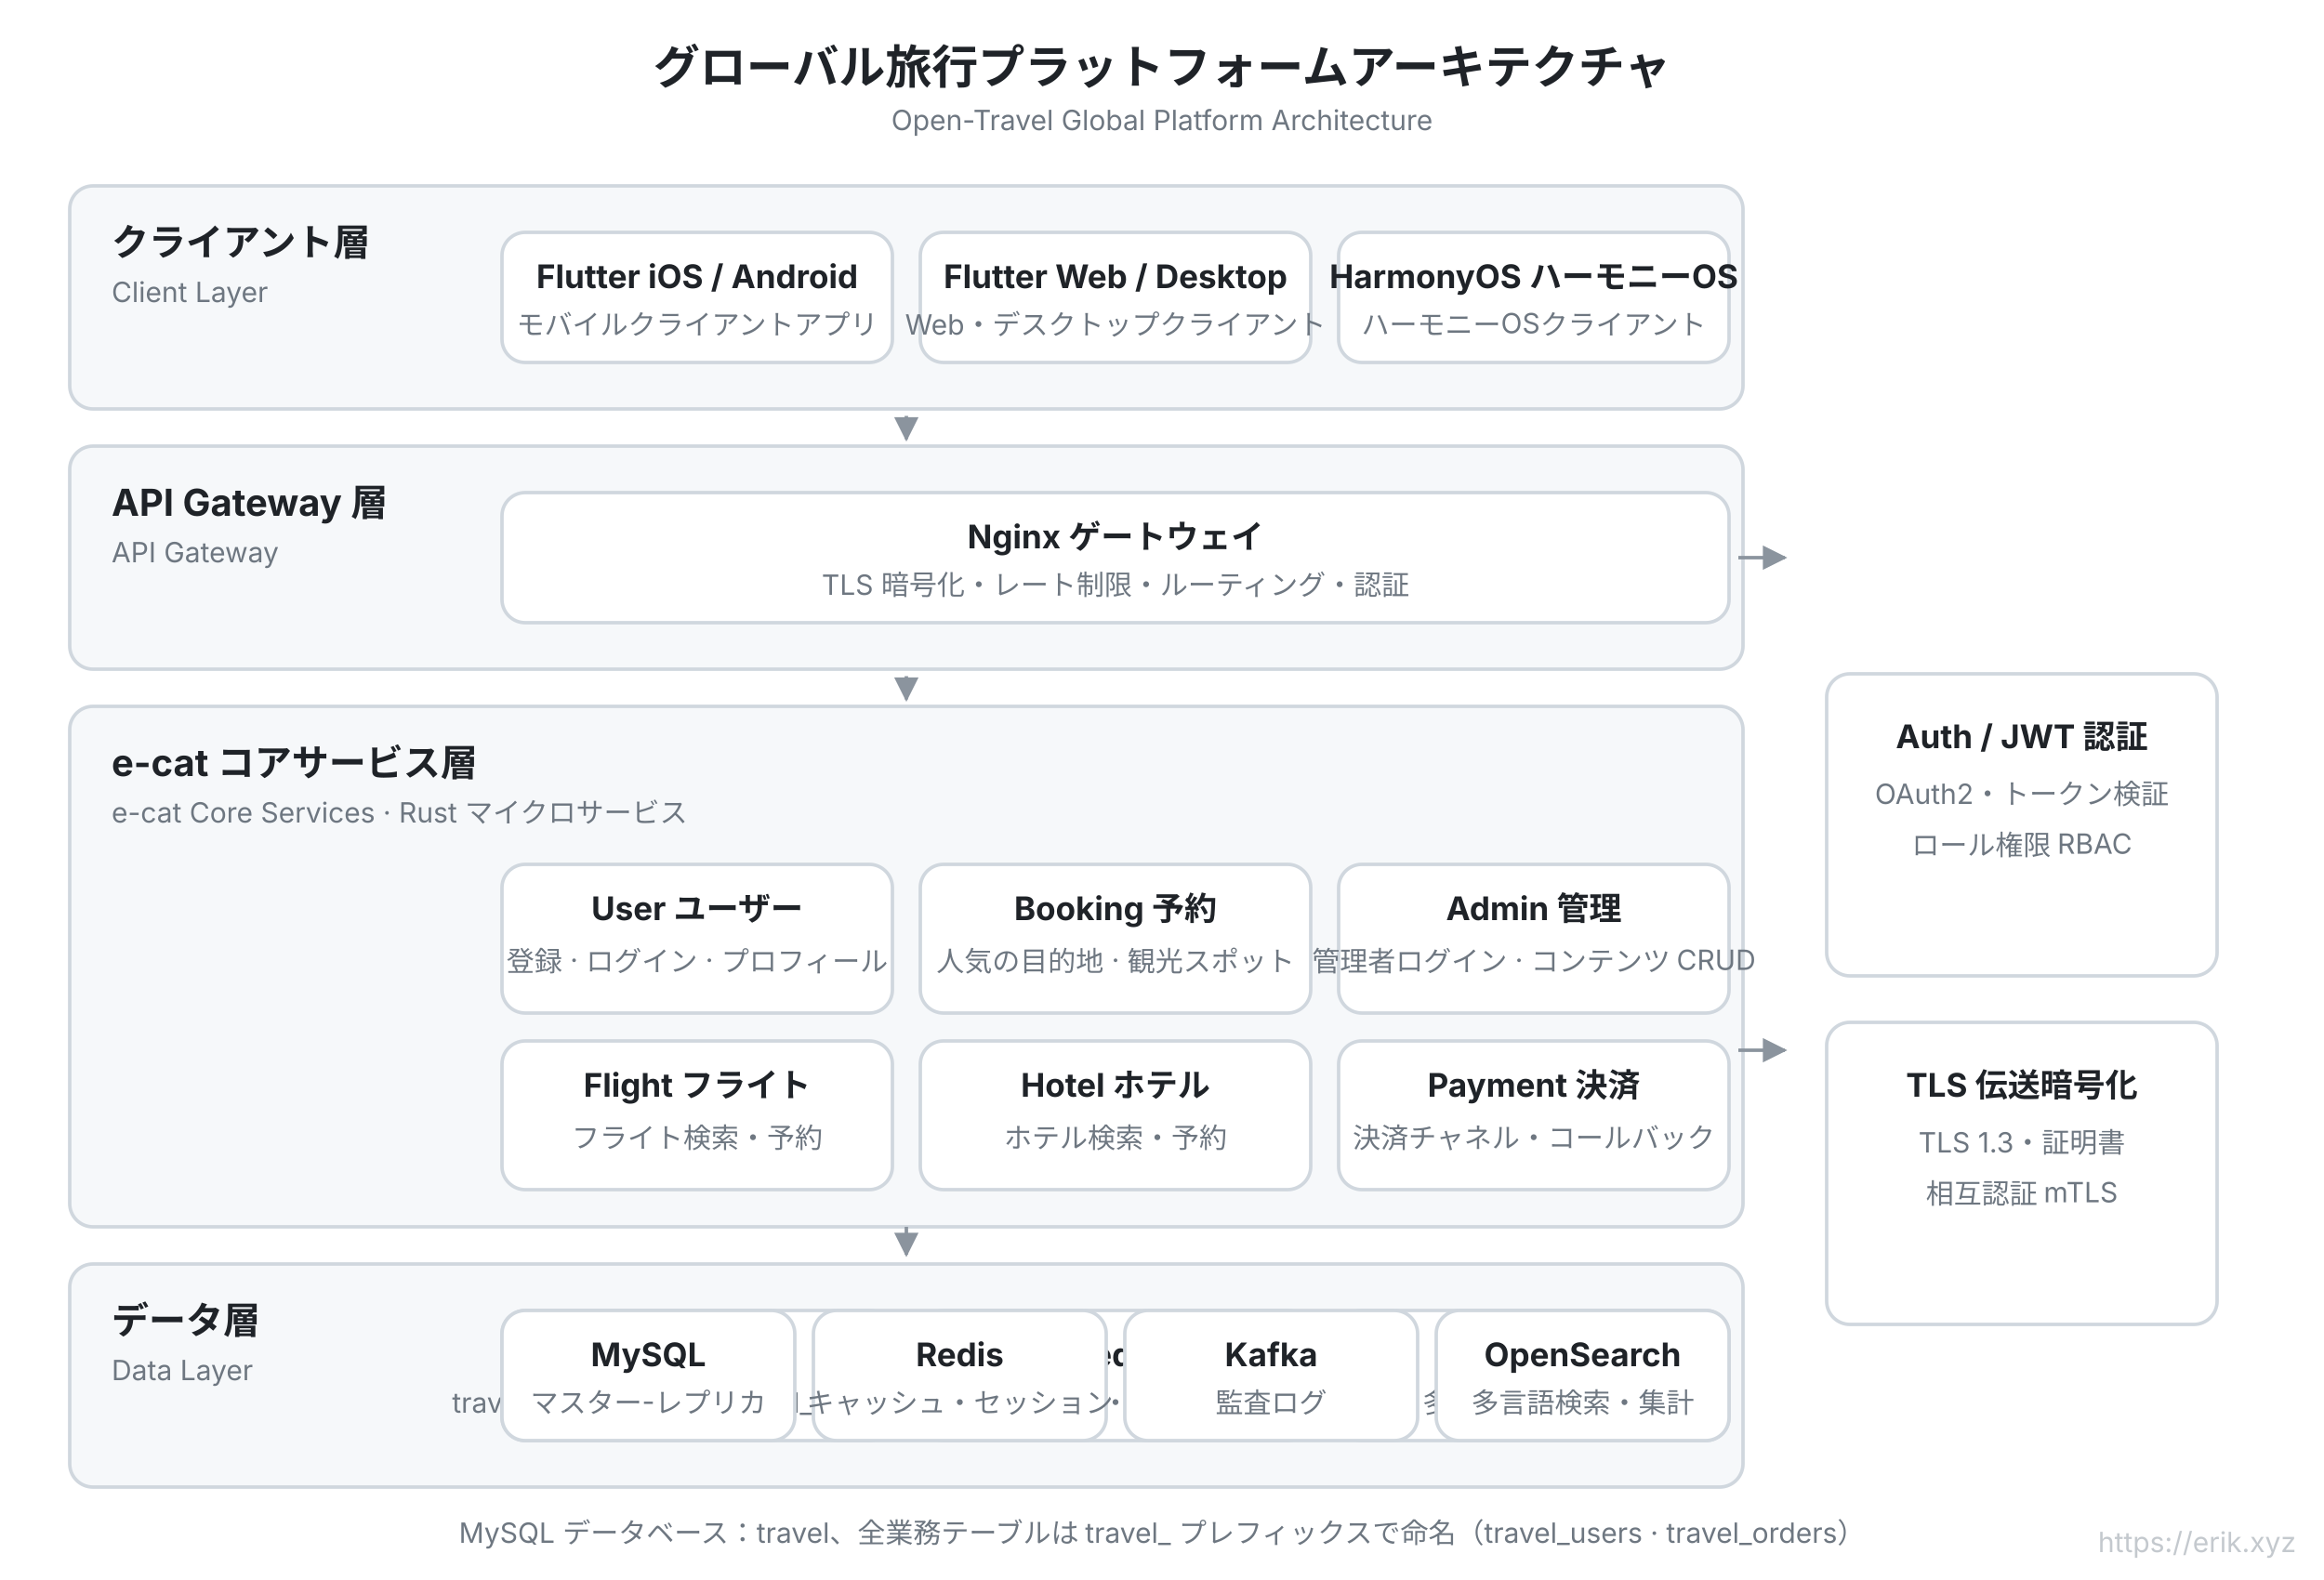
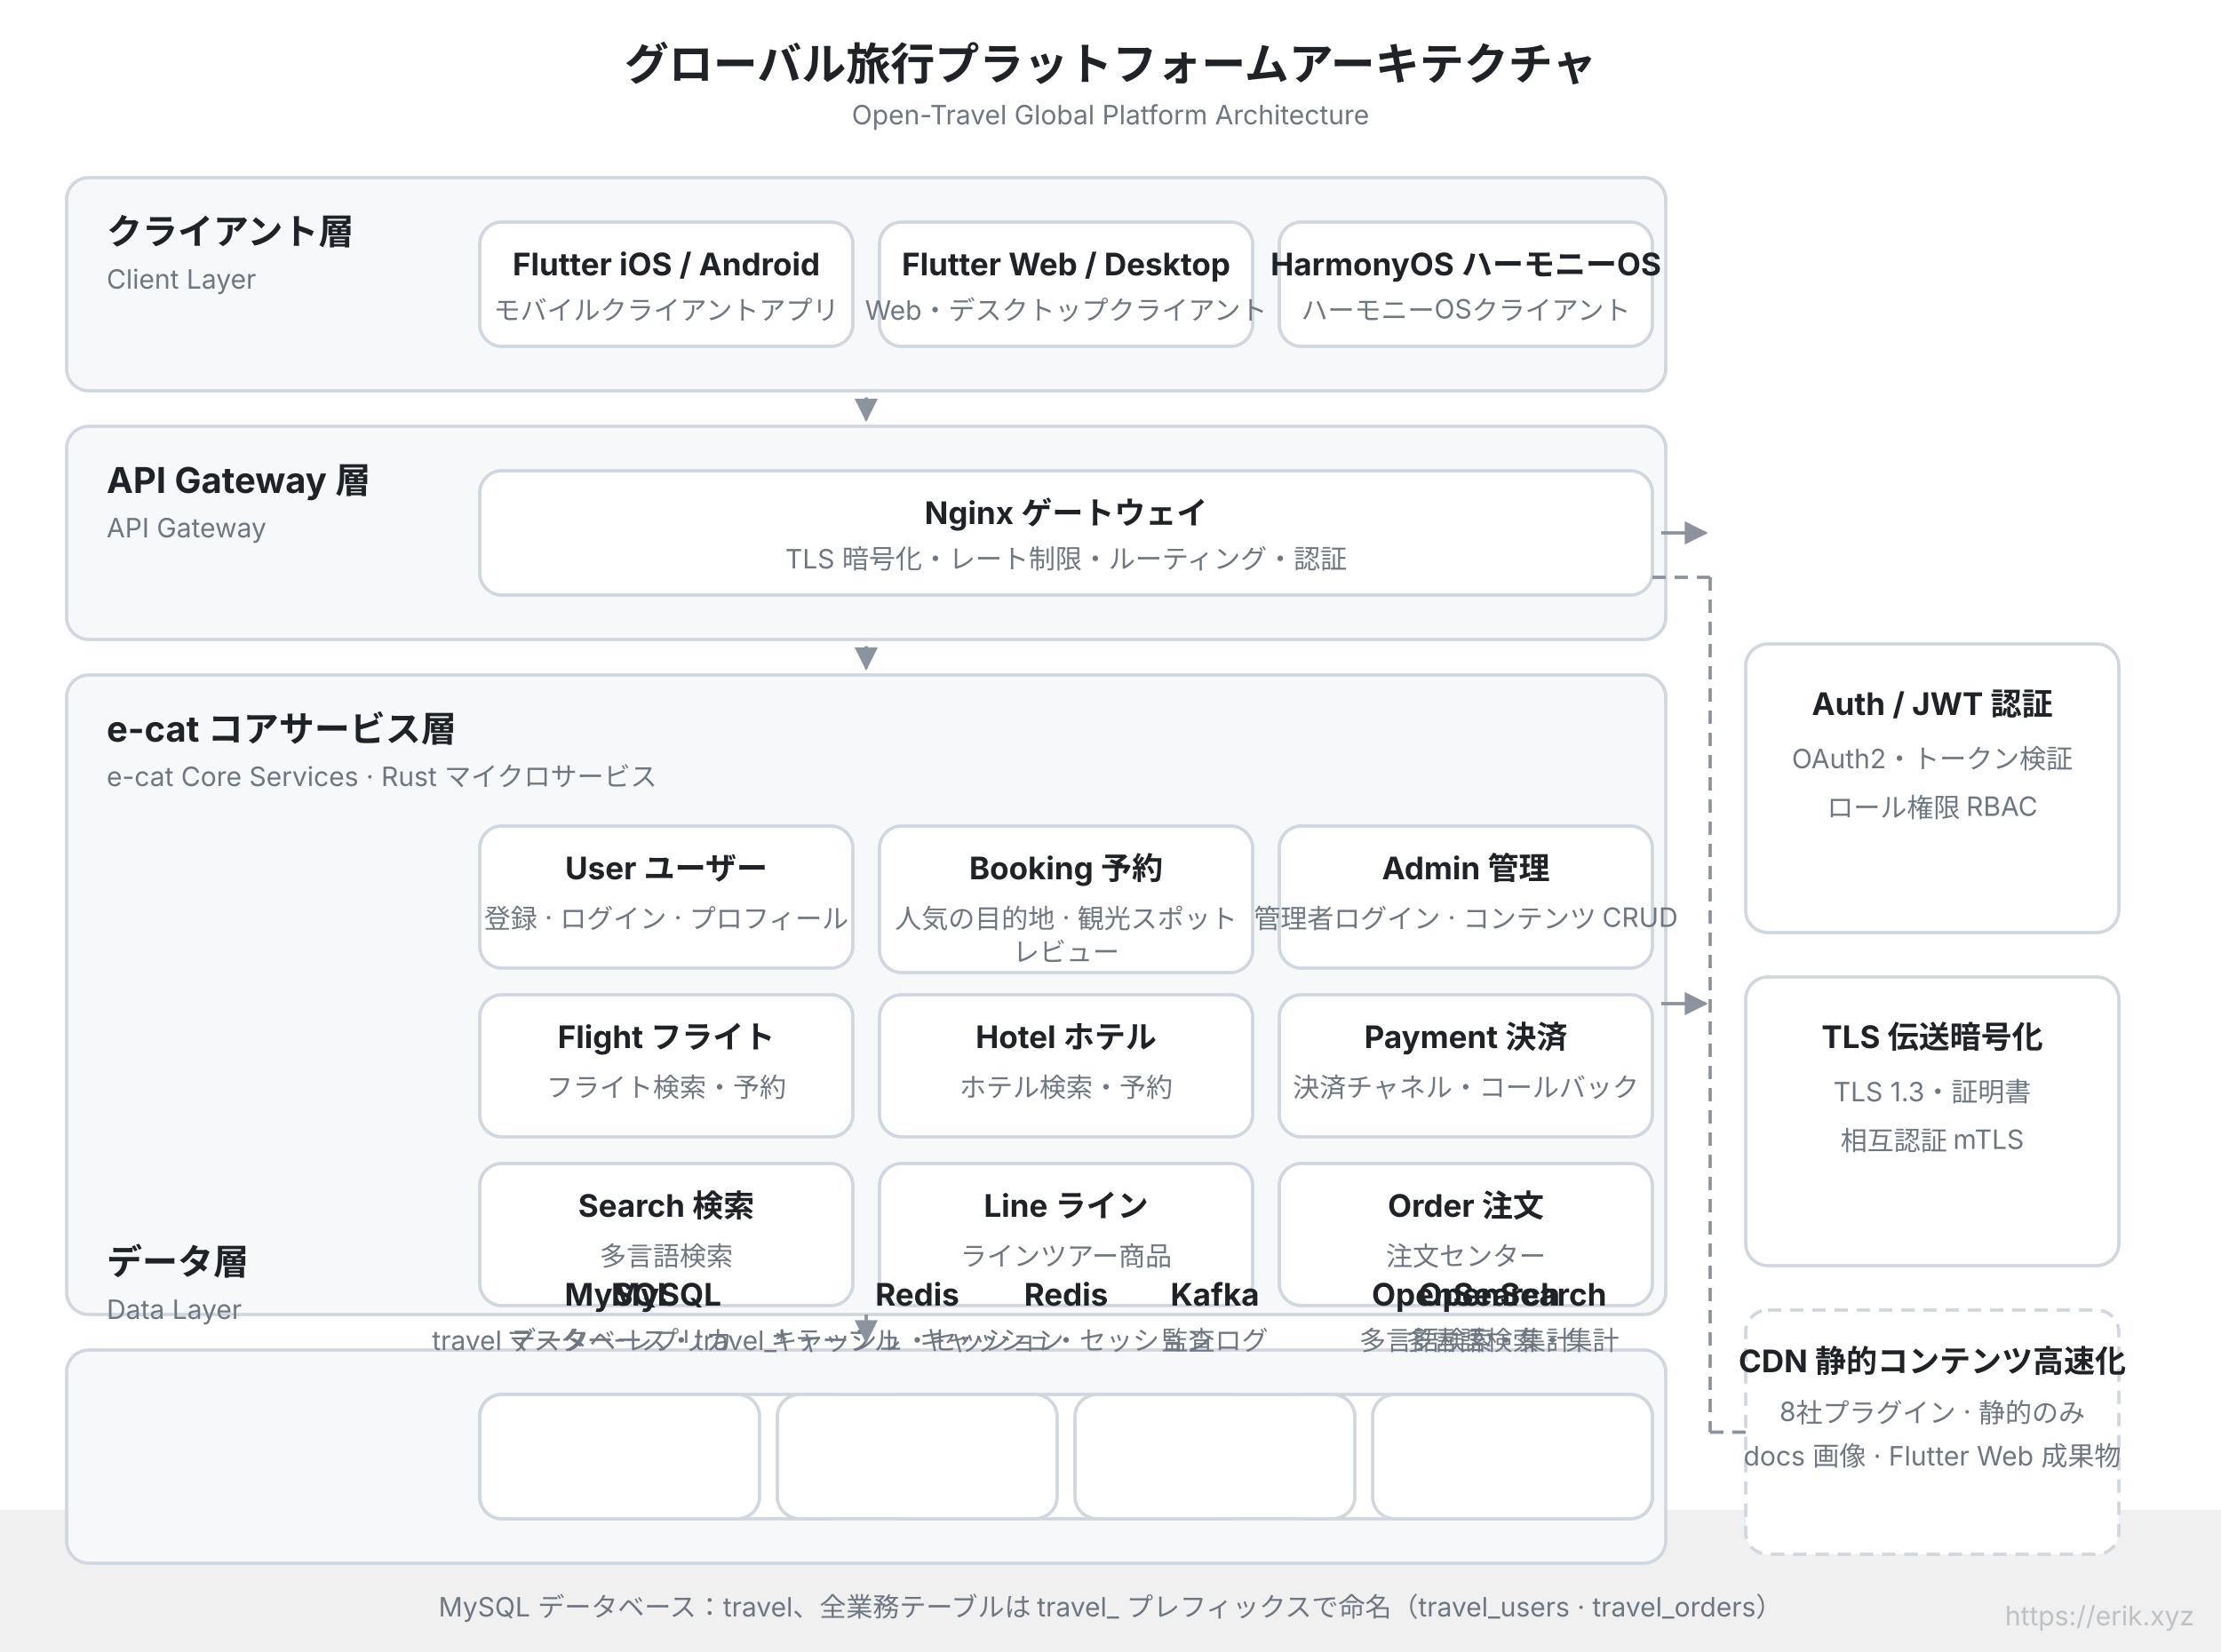
- <svg xmlns="http://www.w3.org/2000/svg" width="1000" height="680" viewBox="0 0 1000 680">
+ <svg xmlns="http://www.w3.org/2000/svg" width="1000" height="744" viewBox="0 0 1000 744">
  <defs>
    <marker id="arrow" viewBox="0 0 10 10" refX="9" refY="5" markerWidth="7" markerHeight="7" orient="auto-start-reverse">
      <path d="M 0 0 L 10 5 L 0 10 z" fill="#8b949e" />
    </marker>
    <style>
      text { font-family: system-ui, -apple-system, 'Segoe UI', sans-serif; }
      .t-title { font-size: 20px; font-weight: 700; fill: #1f2328; }
      .t-sub  { font-size: 12px; fill: #6e7781; }
      .t-h    { font-size: 16px; font-weight: 700; fill: #1f2328; }
      .t-h2   { font-size: 14px; font-weight: 700; fill: #1f2328; }
      .t-m    { font-size: 14px; font-weight: 700; fill: #1f2328; }
      .t-s    { font-size: 12px; fill: #6e7781; }
      .panel  { fill: #f6f8fa; stroke: #d0d7de; stroke-width: 1.5; rx: 10; }
      .box    { fill: #ffffff; stroke: #d0d7de; stroke-width: 1.5; rx: 10; }
      .arrow  { stroke: #8b949e; stroke-width: 1.5; marker-end: url(#arrow); }
    </style>
  </defs>
  <rect width="1000" height="680" fill="#ffffff" />
  <text x="500" y="36" text-anchor="middle" class="t-title">グローバル旅行プラットフォームアーキテクチャ</text>
  <text x="500" y="56" text-anchor="middle" class="t-sub">Open-Travel Global Platform Architecture</text>
  <rect x="30" y="80" width="720" height="96" class="panel" />
  <text x="48" y="110" class="t-h">クライアント層</text>
  <text x="48" y="130" class="t-s">Client Layer</text>
  <rect x="216" y="100" width="168" height="56" class="box" />
  <text x="300" y="124" text-anchor="middle" class="t-m">Flutter iOS / Android</text>
  <text x="300" y="144" text-anchor="middle" class="t-s">モバイルクライアントアプリ</text>
  <rect x="396" y="100" width="168" height="56" class="box" />
  <text x="480" y="124" text-anchor="middle" class="t-m">Flutter Web / Desktop</text>
  <text x="480" y="144" text-anchor="middle" class="t-s">Web・デスクトップクライアント</text>
  <rect x="576" y="100" width="168" height="56" class="box" />
  <text x="660" y="124" text-anchor="middle" class="t-m">HarmonyOS ハーモニーOS</text>
  <text x="660" y="144" text-anchor="middle" class="t-s">ハーモニーOSクライアント</text>
  <rect x="30" y="192" width="720" height="96" class="panel" />
  <text x="48" y="222" class="t-h">API Gateway 層</text>
  <text x="48" y="242" class="t-s">API Gateway</text>
  <rect x="216" y="212" width="528" height="56" class="box" />
  <text x="480" y="236" text-anchor="middle" class="t-m">Nginx ゲートウェイ</text>
  <text x="480" y="256" text-anchor="middle" class="t-s">TLS 暗号化・レート制限・ルーティング・認証</text>
-   <rect x="30" y="304" width="720" height="224" class="panel" />
+   <rect x="30" y="304" width="720" height="288" class="panel" />
  <text x="48" y="334" class="t-h">e-cat コアサービス層</text>
  <text x="48" y="354" class="t-s">e-cat Core Services · Rust マイクロサービス</text>
  <rect x="216" y="372" width="168" height="64" class="box" />
  <text x="300" y="396" text-anchor="middle" class="t-m">User ユーザー</text>
  <text x="300" y="418" text-anchor="middle" class="t-s">登録 · ログイン · プロフィール</text>
-   <rect x="396" y="372" width="168" height="64" class="box" />
+   <rect x="396" y="372" width="168" height="66" class="box" />
  <text x="480" y="396" text-anchor="middle" class="t-m">Booking 予約</text>
  <text x="480" y="418" text-anchor="middle" class="t-s">人気の目的地 · 観光スポット</text>
+   <text x="480" y="433" text-anchor="middle" class="t-s">レビュー</text>
  <rect x="576" y="372" width="168" height="64" class="box" />
  <text x="660" y="396" text-anchor="middle" class="t-m">Admin 管理</text>
  <text x="660" y="418" text-anchor="middle" class="t-s">管理者ログイン · コンテンツ CRUD</text>
  <rect x="216" y="448" width="168" height="64" class="box" />
  <text x="300" y="472" text-anchor="middle" class="t-m">Flight フライト</text>
  <text x="300" y="494" text-anchor="middle" class="t-s">フライト検索・予約</text>
  <rect x="396" y="448" width="168" height="64" class="box" />
  <text x="480" y="472" text-anchor="middle" class="t-m">Hotel ホテル</text>
  <text x="480" y="494" text-anchor="middle" class="t-s">ホテル検索・予約</text>
  <rect x="576" y="448" width="168" height="64" class="box" />
  <text x="660" y="472" text-anchor="middle" class="t-m">Payment 決済</text>
  <text x="660" y="494" text-anchor="middle" class="t-s">決済チャネル・コールバック</text>
-   <rect x="30" y="544" width="720" height="96" class="panel" />
+   <rect x="216" y="524" width="168" height="64" class="box" />
+   <text x="300" y="548" text-anchor="middle" class="t-m">Search 検索</text>
+   <text x="300" y="570" text-anchor="middle" class="t-s">多言語検索</text>
+   <rect x="396" y="524" width="168" height="64" class="box" />
+   <text x="480" y="548" text-anchor="middle" class="t-m">Line ライン</text>
+   <text x="480" y="570" text-anchor="middle" class="t-s">ラインツアー商品</text>
+   <rect x="576" y="524" width="168" height="64" class="box" />
+   <text x="660" y="548" text-anchor="middle" class="t-m">Order 注文</text>
+   <text x="660" y="570" text-anchor="middle" class="t-s">注文センター</text>
+   <rect x="30" y="608" width="720" height="96" class="panel" />
  <text x="48" y="574" class="t-h">データ層</text>
  <text x="48" y="594" class="t-s">Data Layer</text>
-   <rect x="216" y="564" width="168" height="56" class="box" />
+   <rect x="216" y="628" width="168" height="56" class="box" />
  <text x="300" y="588" text-anchor="middle" class="t-m">MySQL</text>
  <text x="300" y="608" text-anchor="middle" class="t-s">travel データベース・travel_* テーブル</text>
-   <rect x="396" y="564" width="168" height="56" class="box" />
+   <rect x="396" y="628" width="168" height="56" class="box" />
  <text x="480" y="588" text-anchor="middle" class="t-m">Redis</text>
  <text x="480" y="608" text-anchor="middle" class="t-s">キャッシュ・セッション</text>
-   <rect x="576" y="564" width="168" height="56" class="box" />
+   <rect x="576" y="628" width="168" height="56" class="box" />
  <text x="660" y="588" text-anchor="middle" class="t-m">OpenSearch</text>
  <text x="660" y="608" text-anchor="middle" class="t-s">多言語検索・集計</text>
-   <rect x="216" y="564" width="126" height="56" class="box" />
+   <rect x="216" y="628" width="126" height="56" class="box" />
  <text x="279" y="588" text-anchor="middle" class="t-m">MySQL</text>
  <text x="279" y="608" text-anchor="middle" class="t-s">マスター-レプリカ</text>
-   <rect x="350" y="564" width="126" height="56" class="box" />
+   <rect x="350" y="628" width="126" height="56" class="box" />
  <text x="413" y="588" text-anchor="middle" class="t-m">Redis</text>
  <text x="413" y="608" text-anchor="middle" class="t-s">キャッシュ・セッション</text>
-   <rect x="484" y="564" width="126" height="56" class="box" />
+   <rect x="484" y="628" width="126" height="56" class="box" />
  <text x="547" y="588" text-anchor="middle" class="t-m">Kafka</text>
  <text x="547" y="608" text-anchor="middle" class="t-s">監査ログ</text>
-   <rect x="618" y="564" width="126" height="56" class="box" />
+   <rect x="618" y="628" width="126" height="56" class="box" />
  <text x="681" y="588" text-anchor="middle" class="t-m">OpenSearch</text>
  <text x="681" y="608" text-anchor="middle" class="t-s">多言語検索・集計</text>
  <rect x="786" y="290" width="168" height="130" class="box" />
  <text x="870" y="322" text-anchor="middle" class="t-m">Auth / JWT 認証</text>
  <text x="870" y="346" text-anchor="middle" class="t-s">OAuth2・トークン検証</text>
  <text x="870" y="368" text-anchor="middle" class="t-s">ロール権限 RBAC</text>
  <rect x="786" y="440" width="168" height="130" class="box" />
  <text x="870" y="472" text-anchor="middle" class="t-m">TLS 伝送暗号化</text>
  <text x="870" y="496" text-anchor="middle" class="t-s">TLS 1.3・証明書</text>
  <text x="870" y="518" text-anchor="middle" class="t-s">相互認証 mTLS</text>
  <line x1="390" y1="179" x2="390" y2="189" class="arrow" />
  <line x1="390" y1="291" x2="390" y2="301" class="arrow" />
-   <line x1="390" y1="528" x2="390" y2="540" class="arrow" />
+   <line x1="390" y1="592" x2="390" y2="604" class="arrow" />
  <line x1="748" y1="240" x2="768" y2="240" class="arrow" />
  <line x1="748" y1="452" x2="768" y2="452" class="arrow" />
-   <text x="500" y="664" text-anchor="middle" class="t-s">MySQL データベース：travel、全業務テーブルは travel_ プレフィックスで命名（travel_users · travel_orders）</text>
-   <text x="988" y="668" text-anchor="end" font-size="12" fill="#8b949e" fill-opacity="0.5" font-family="system-ui, -apple-system, 'Segoe UI', sans-serif">https://erik.xyz</text>
+   <text x="500" y="728" text-anchor="middle" class="t-s">MySQL データベース：travel、全業務テーブルは travel_ プレフィックスで命名（travel_users · travel_orders）</text>
+   <text x="988" y="732" text-anchor="end" font-size="12" fill="#8b949e" fill-opacity="0.5" font-family="system-ui, -apple-system, 'Segoe UI', sans-serif">https://erik.xyz</text>
+   <line x1="744" y1="260" x2="770" y2="260" stroke="#8b949e" stroke-width="1.5" stroke-dasharray="6 4" />
+   <line x1="770" y1="260" x2="770" y2="645" stroke="#8b949e" stroke-width="1.5" stroke-dasharray="6 4" />
+   <line x1="770" y1="645" x2="786" y2="645" stroke="#8b949e" stroke-width="1.5" stroke-dasharray="6 4" />
+   <rect x="786" y="590" width="168" height="110" class="box" stroke-dasharray="6 4" />
+   <text x="870" y="618" text-anchor="middle" class="t-m">CDN 静的コンテンツ高速化</text>
+   <text x="870" y="640" text-anchor="middle" class="t-s">8社プラグイン · 静的のみ</text>
+   <text x="870" y="660" text-anchor="middle" class="t-s">docs 画像 · Flutter Web 成果物</text>
</svg>
